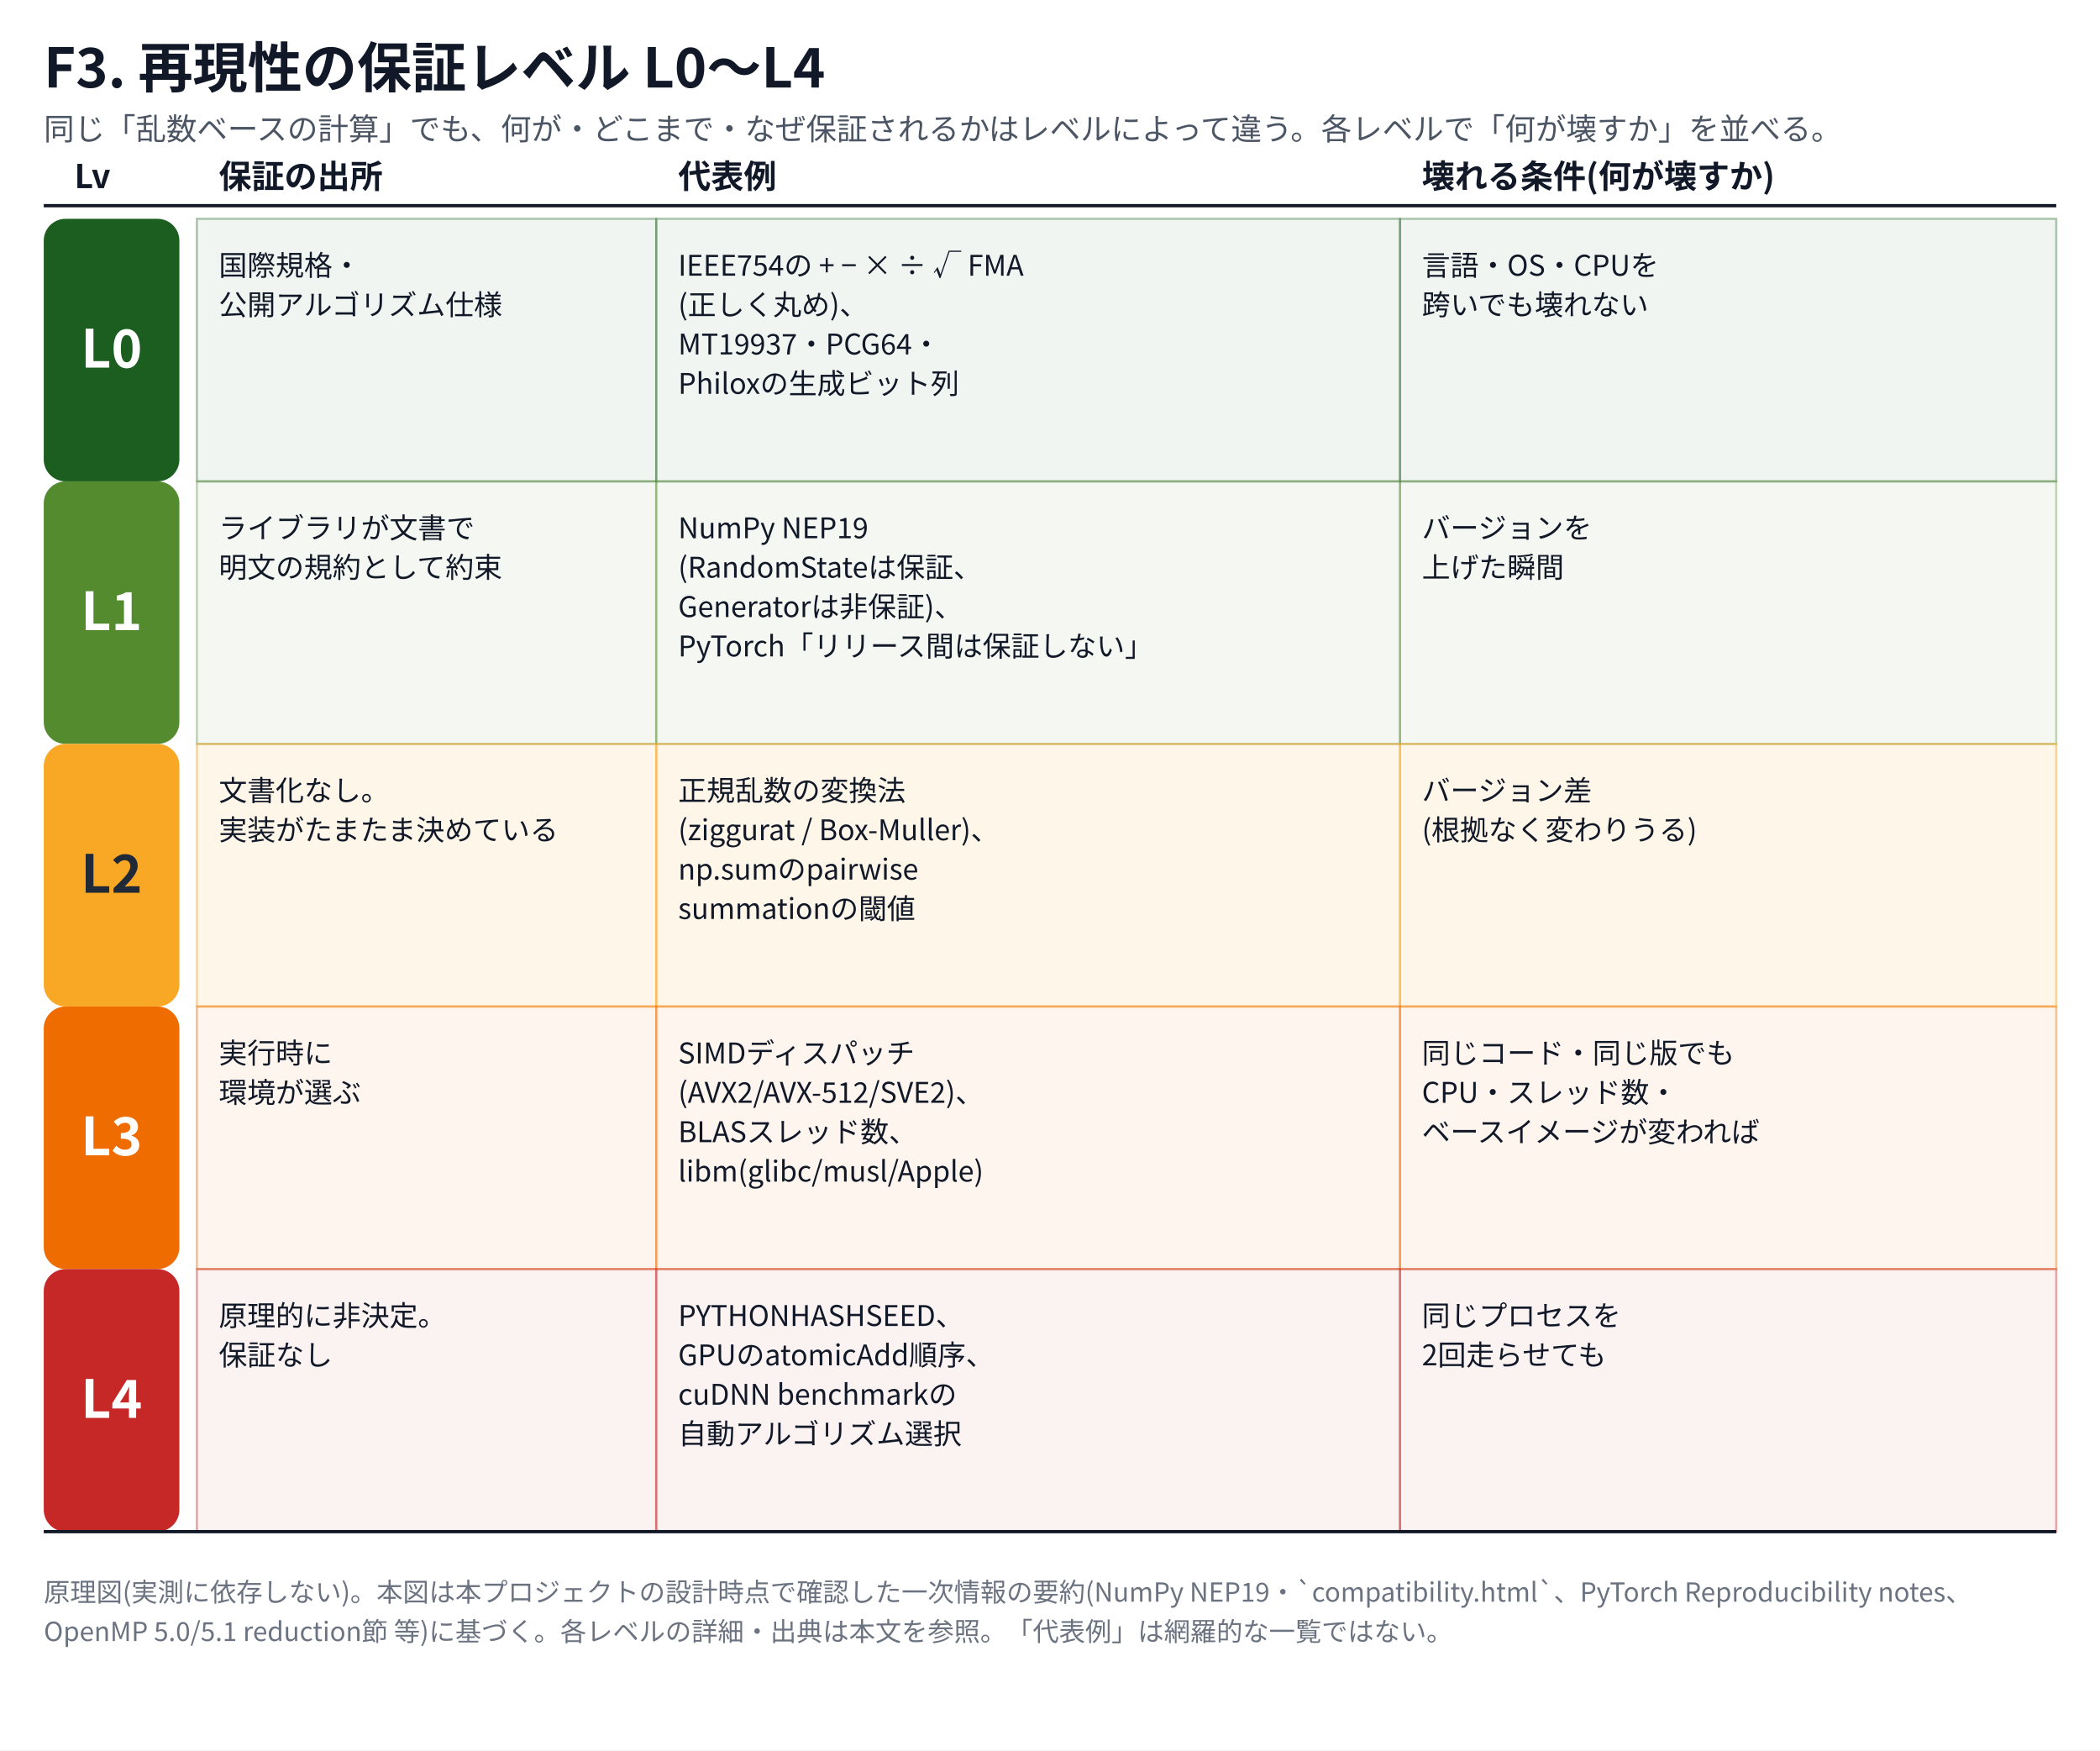
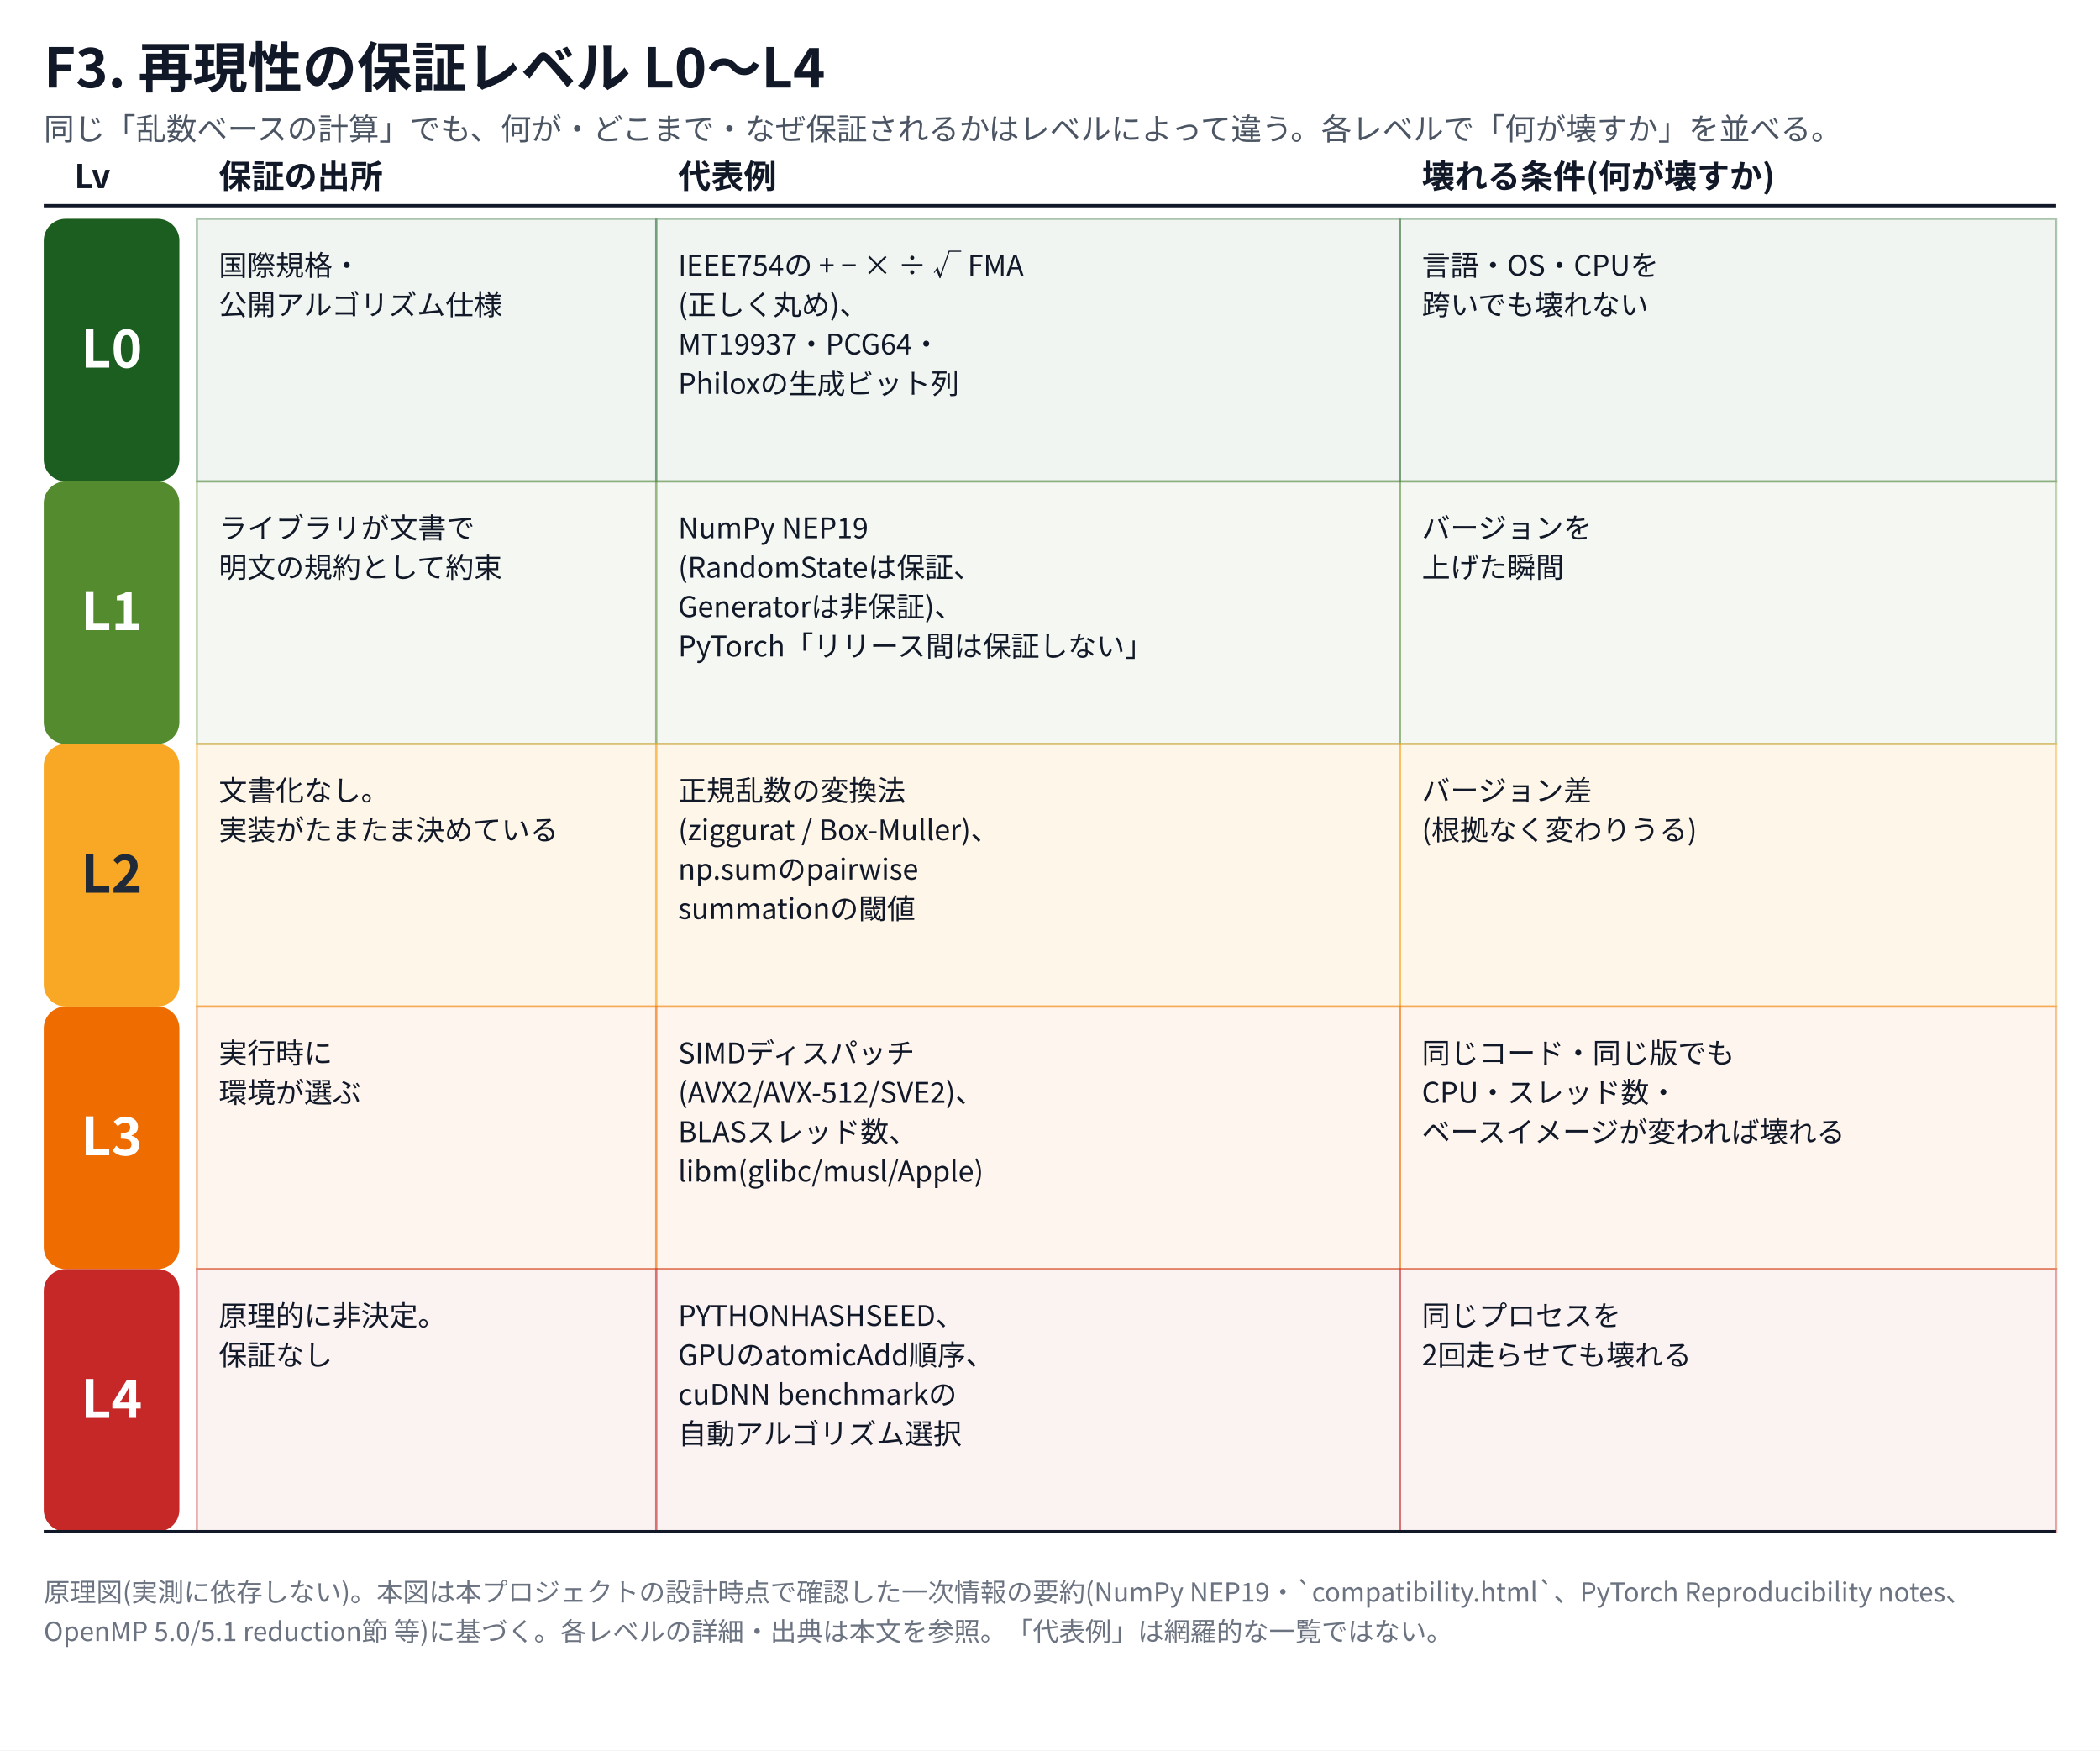
<svg xmlns="http://www.w3.org/2000/svg" viewBox="0 0 960 800" width="960" height="800">
  <style>
    text { font-family: 'Noto Sans CJK JP', 'Noto Sans', sans-serif; }
    .title { font-size: 25px; font-weight: 700; fill: #111827; }
    .subtitle { font-size: 14px; fill: #4b5563; }
    .headcell { font-size: 15px; font-weight: 700; fill: #111827; }
    .cell { font-size: 13px; fill: #111827; }
    .chiplabel { font-size: 24px; font-weight: 700; fill: #ffffff; }
    .chiplabelDark { font-size: 24px; font-weight: 700; fill: #1f2937; }
    .footnote { font-size: 12px; fill: #6b7280; }
  </style>
  <rect x="0" y="0" width="960" height="800" fill="#ffffff" />
  <text x="20" y="40" class="title">F3. 再現性の保証レベル L0〜L4</text>
  <text x="20" y="64" class="subtitle">同じ「乱数ベースの計算」でも、何が・どこまで・なぜ保証されるかはレベルによって違う。各レベルで「何が壊すか」を並べる。</text>
  <line x1="20" y1="94" x2="940" y2="94" stroke="#111827" stroke-width="1.5" />
  <text x="34" y="86" class="headcell">Lv</text>
  <text x="100" y="86" class="headcell">保証の出所</text>
  <text x="310" y="86" class="headcell">代表例</text>
  <text x="650" y="86" class="headcell">壊れる条件(何が壊すか)</text>
  <rect x="90" y="100" width="210" height="120" fill="#1b5e20" fill-opacity="0.06" stroke="#1b5e20" stroke-opacity="0.35" />
  <rect x="300" y="100" width="340" height="120" fill="#1b5e20" fill-opacity="0.06" stroke="#1b5e20" stroke-opacity="0.35" />
  <rect x="640" y="100" width="300" height="120" fill="#1b5e20" fill-opacity="0.06" stroke="#1b5e20" stroke-opacity="0.35" />
  <rect x="20" y="100" width="62" height="120" rx="10" fill="#1b5e20" />
  <text x="51" y="168" class="chiplabel" text-anchor="middle">L0</text>
  <text x="100" y="126" class="cell">国際規格・</text>
  <text x="100" y="144" class="cell">公開アルゴリズム仕様</text>
  <text x="310" y="126" class="cell">IEEE754の + − × ÷ √ FMA</text>
  <text x="310" y="144" class="cell">(正しく丸め)、</text>
  <text x="310" y="162" class="cell">MT19937・PCG64・</text>
  <text x="310" y="180" class="cell">Philoxの生成ビット列</text>
  <text x="650" y="126" class="cell">言語・OS・CPUを</text>
  <text x="650" y="144" class="cell">跨いでも壊れない</text>
  <rect x="90" y="220" width="210" height="120" fill="#558b2f" fill-opacity="0.06" stroke="#558b2f" stroke-opacity="0.35" />
  <rect x="300" y="220" width="340" height="120" fill="#558b2f" fill-opacity="0.06" stroke="#558b2f" stroke-opacity="0.35" />
  <rect x="640" y="220" width="300" height="120" fill="#558b2f" fill-opacity="0.06" stroke="#558b2f" stroke-opacity="0.35" />
  <rect x="20" y="220" width="62" height="120" rx="10" fill="#558b2f" />
  <text x="51" y="288" class="chiplabel" text-anchor="middle">L1</text>
  <text x="100" y="246" class="cell">ライブラリが文書で</text>
  <text x="100" y="264" class="cell">明文の規約として約束</text>
  <text x="310" y="246" class="cell">NumPy NEP19</text>
  <text x="310" y="264" class="cell">(RandomStateは保証、</text>
  <text x="310" y="282" class="cell">Generatorは非保証)、</text>
  <text x="310" y="300" class="cell">PyTorch「リリース間は保証しない」</text>
  <text x="650" y="246" class="cell">バージョンを</text>
  <text x="650" y="264" class="cell">上げた瞬間</text>
  <rect x="90" y="340" width="210" height="120" fill="#f9a825" fill-opacity="0.10" stroke="#f9a825" stroke-opacity="0.45" />
  <rect x="300" y="340" width="340" height="120" fill="#f9a825" fill-opacity="0.10" stroke="#f9a825" stroke-opacity="0.45" />
  <rect x="640" y="340" width="300" height="120" fill="#f9a825" fill-opacity="0.10" stroke="#f9a825" stroke-opacity="0.45" />
  <rect x="20" y="340" width="62" height="120" rx="10" fill="#f9a825" />
  <text x="51" y="408" class="chiplabelDark" text-anchor="middle">L2</text>
  <text x="100" y="366" class="cell">文書化なし。</text>
  <text x="100" y="384" class="cell">実装がたまたま決めている</text>
  <text x="310" y="366" class="cell">正規乱数の変換法</text>
  <text x="310" y="384" class="cell">(ziggurat / Box-Muller)、</text>
  <text x="310" y="402" class="cell">np.sumのpairwise</text>
  <text x="310" y="420" class="cell">summationの閾値</text>
  <text x="650" y="366" class="cell">バージョン差</text>
  <text x="650" y="384" class="cell">(根拠なく変わりうる)</text>
  <rect x="90" y="460" width="210" height="120" fill="#ef6c00" fill-opacity="0.07" stroke="#ef6c00" stroke-opacity="0.4" />
  <rect x="300" y="460" width="340" height="120" fill="#ef6c00" fill-opacity="0.07" stroke="#ef6c00" stroke-opacity="0.4" />
  <rect x="640" y="460" width="300" height="120" fill="#ef6c00" fill-opacity="0.07" stroke="#ef6c00" stroke-opacity="0.4" />
  <rect x="20" y="460" width="62" height="120" rx="10" fill="#ef6c00" />
  <text x="51" y="528" class="chiplabel" text-anchor="middle">L3</text>
  <text x="100" y="486" class="cell">実行時に</text>
  <text x="100" y="504" class="cell">環境が選ぶ</text>
  <text x="310" y="486" class="cell">SIMDディスパッチ</text>
  <text x="310" y="504" class="cell">(AVX2/AVX-512/SVE2)、</text>
  <text x="310" y="522" class="cell">BLASスレッド数、</text>
  <text x="310" y="540" class="cell">libm(glibc/musl/Apple)</text>
  <text x="650" y="486" class="cell">同じコード・同じ版でも</text>
  <text x="650" y="504" class="cell">CPU・スレッド数・</text>
-   <text x="650" y="522" class="cell">ベースイメージが変われば</text>
+   <text x="650" y="522" class="cell">ベースイメージが変われば壊れる</text>
  <rect x="90" y="580" width="210" height="120" fill="#c62828" fill-opacity="0.06" stroke="#c62828" stroke-opacity="0.4" />
  <rect x="300" y="580" width="340" height="120" fill="#c62828" fill-opacity="0.06" stroke="#c62828" stroke-opacity="0.4" />
  <rect x="640" y="580" width="300" height="120" fill="#c62828" fill-opacity="0.06" stroke="#c62828" stroke-opacity="0.4" />
  <rect x="20" y="580" width="62" height="120" rx="10" fill="#c62828" />
  <text x="51" y="648" class="chiplabel" text-anchor="middle">L4</text>
  <text x="100" y="606" class="cell">原理的に非決定。</text>
  <text x="100" y="624" class="cell">保証なし</text>
  <text x="310" y="606" class="cell">PYTHONHASHSEED、</text>
  <text x="310" y="624" class="cell">GPUのatomicAdd順序、</text>
  <text x="310" y="642" class="cell">cuDNN benchmarkの</text>
  <text x="310" y="660" class="cell">自動アルゴリズム選択</text>
  <text x="650" y="606" class="cell">同じプロセスを</text>
-   <text x="650" y="624" class="cell">2回走らせても</text>
+   <text x="650" y="624" class="cell">2回走らせても壊れる</text>
  <line x1="20" y1="700" x2="940" y2="700" stroke="#111827" stroke-width="1.5" />
  <text x="20" y="732" class="footnote">原理図(実測に依存しない)。本図は本プロジェクトの設計時点で確認した一次情報の要約(NumPy NEP19・`compatibility.html`、PyTorch Reproducibility notes、</text>
  <text x="20" y="750" class="footnote">OpenMP 5.0/5.1 reduction節 等)に基づく。各レベルの詳細・出典は本文を参照。「代表例」は網羅的な一覧ではない。</text>
</svg>
